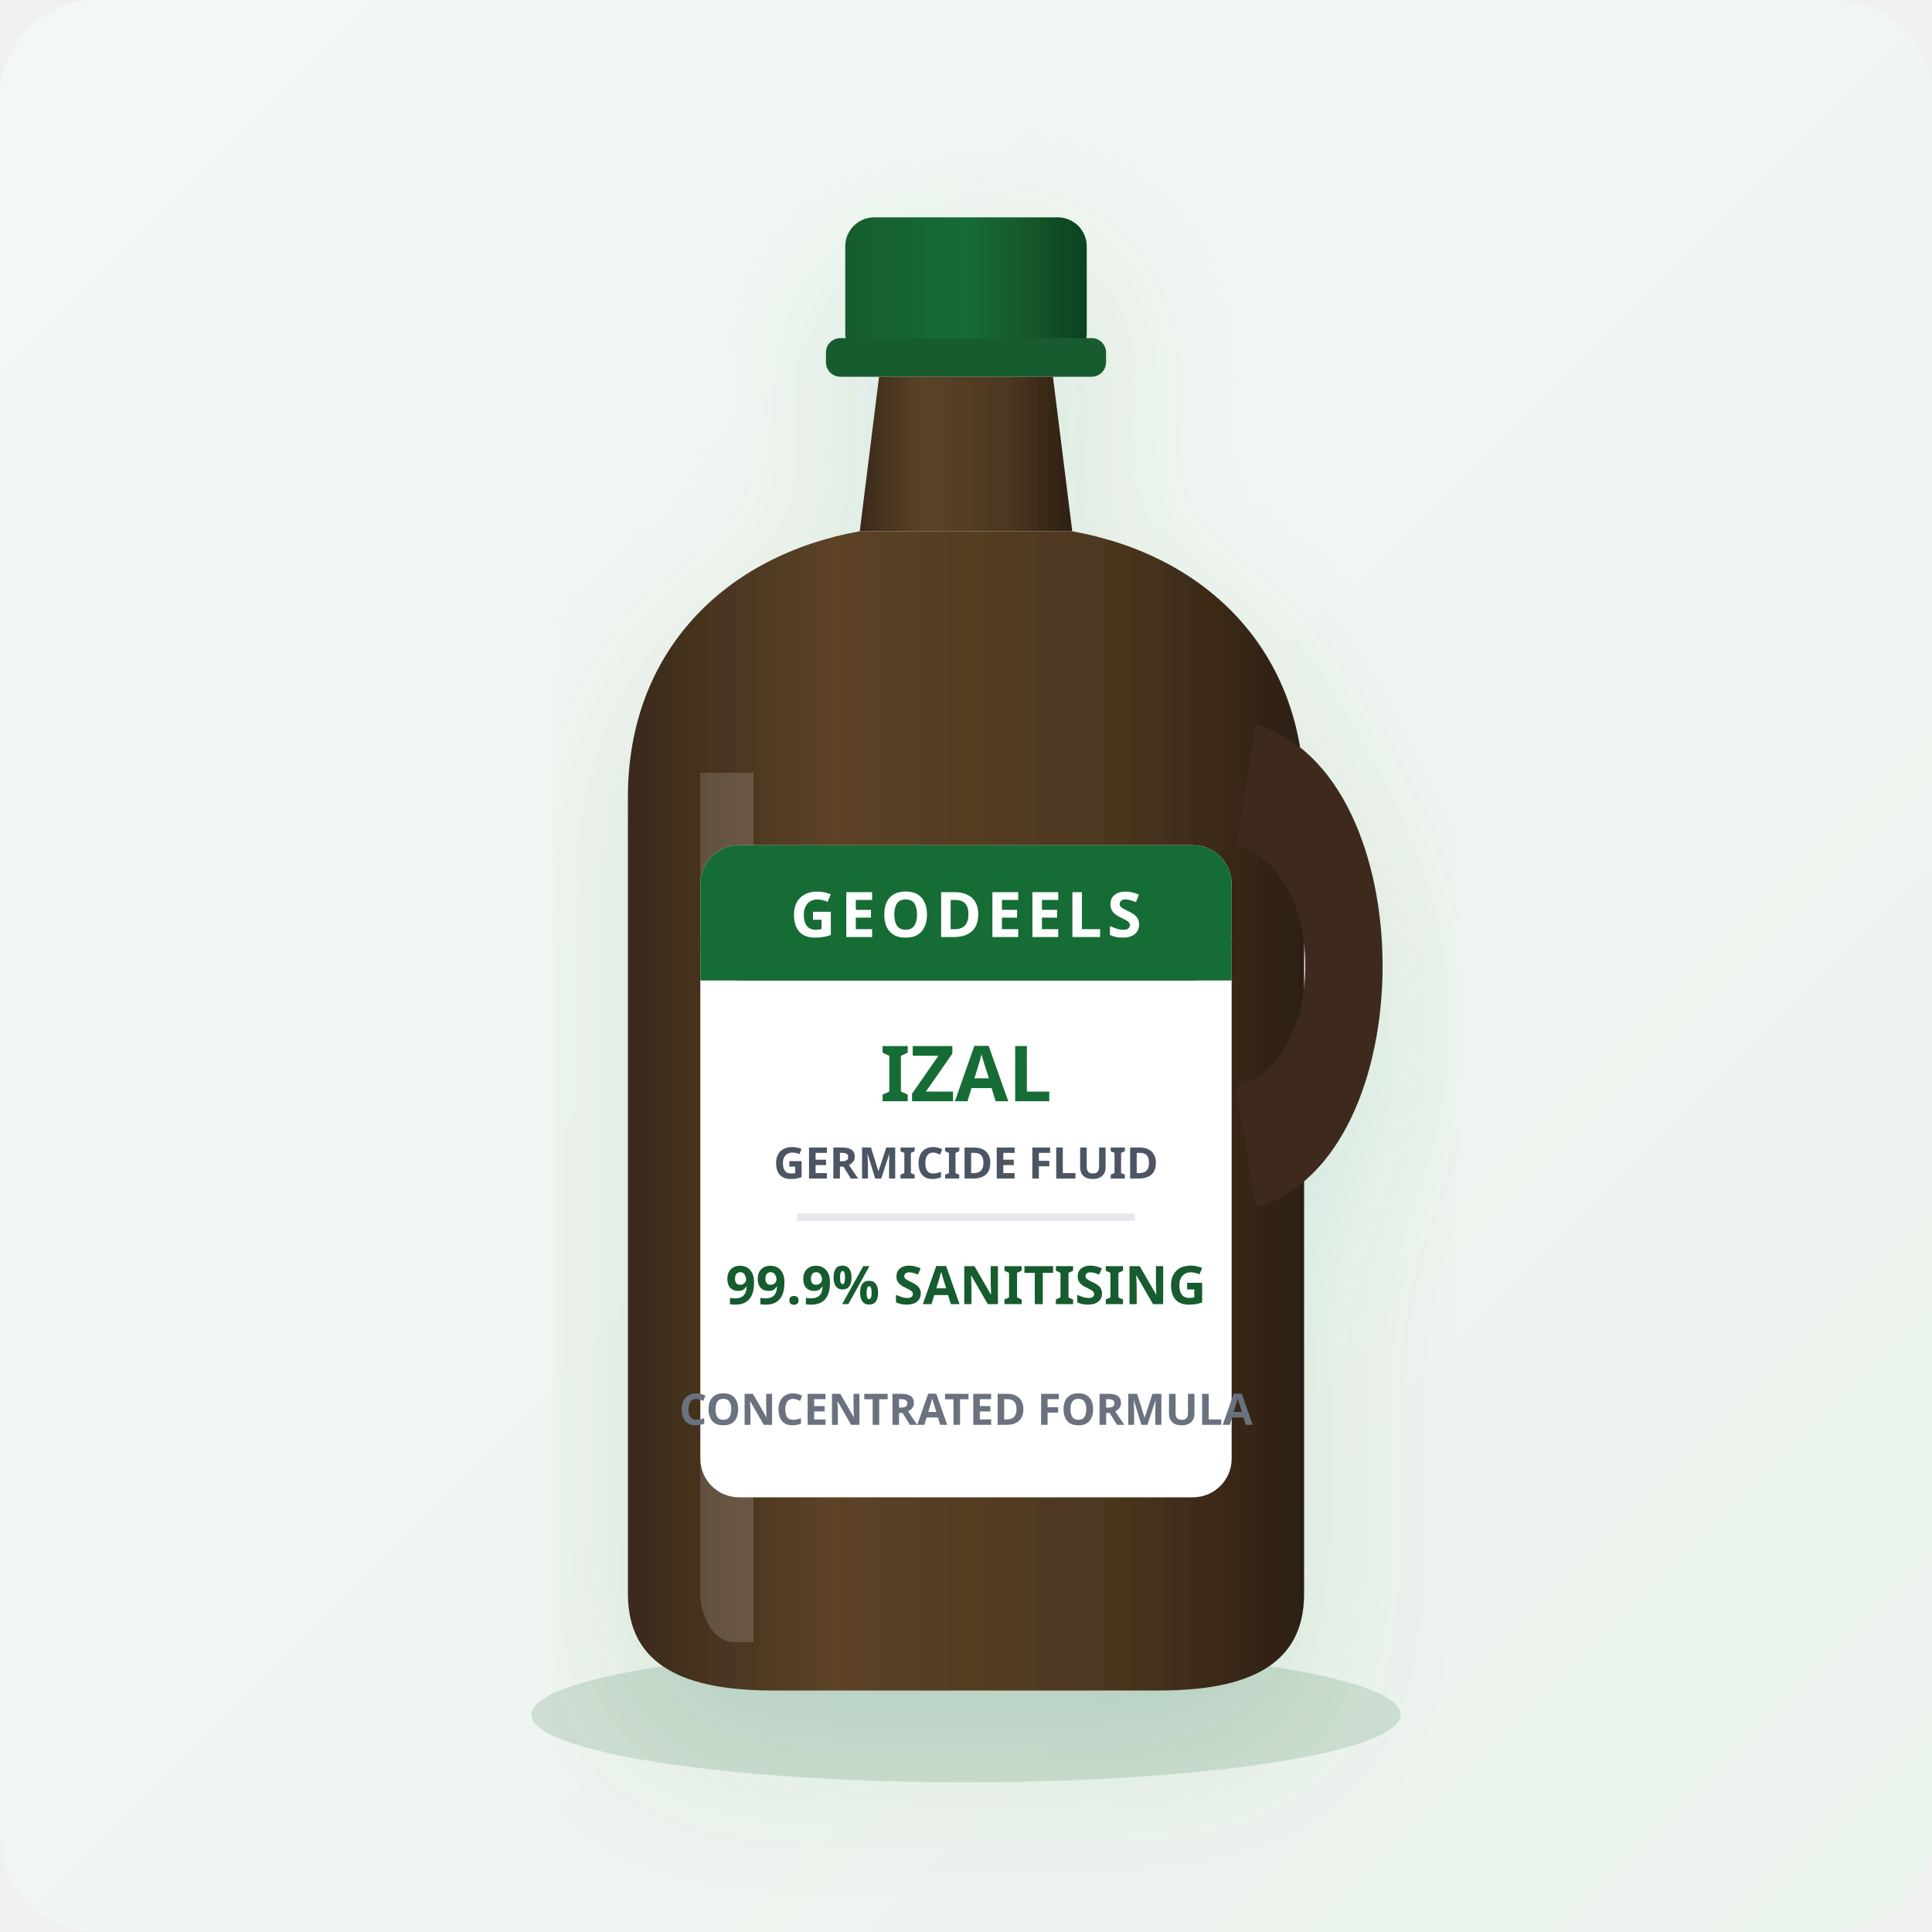
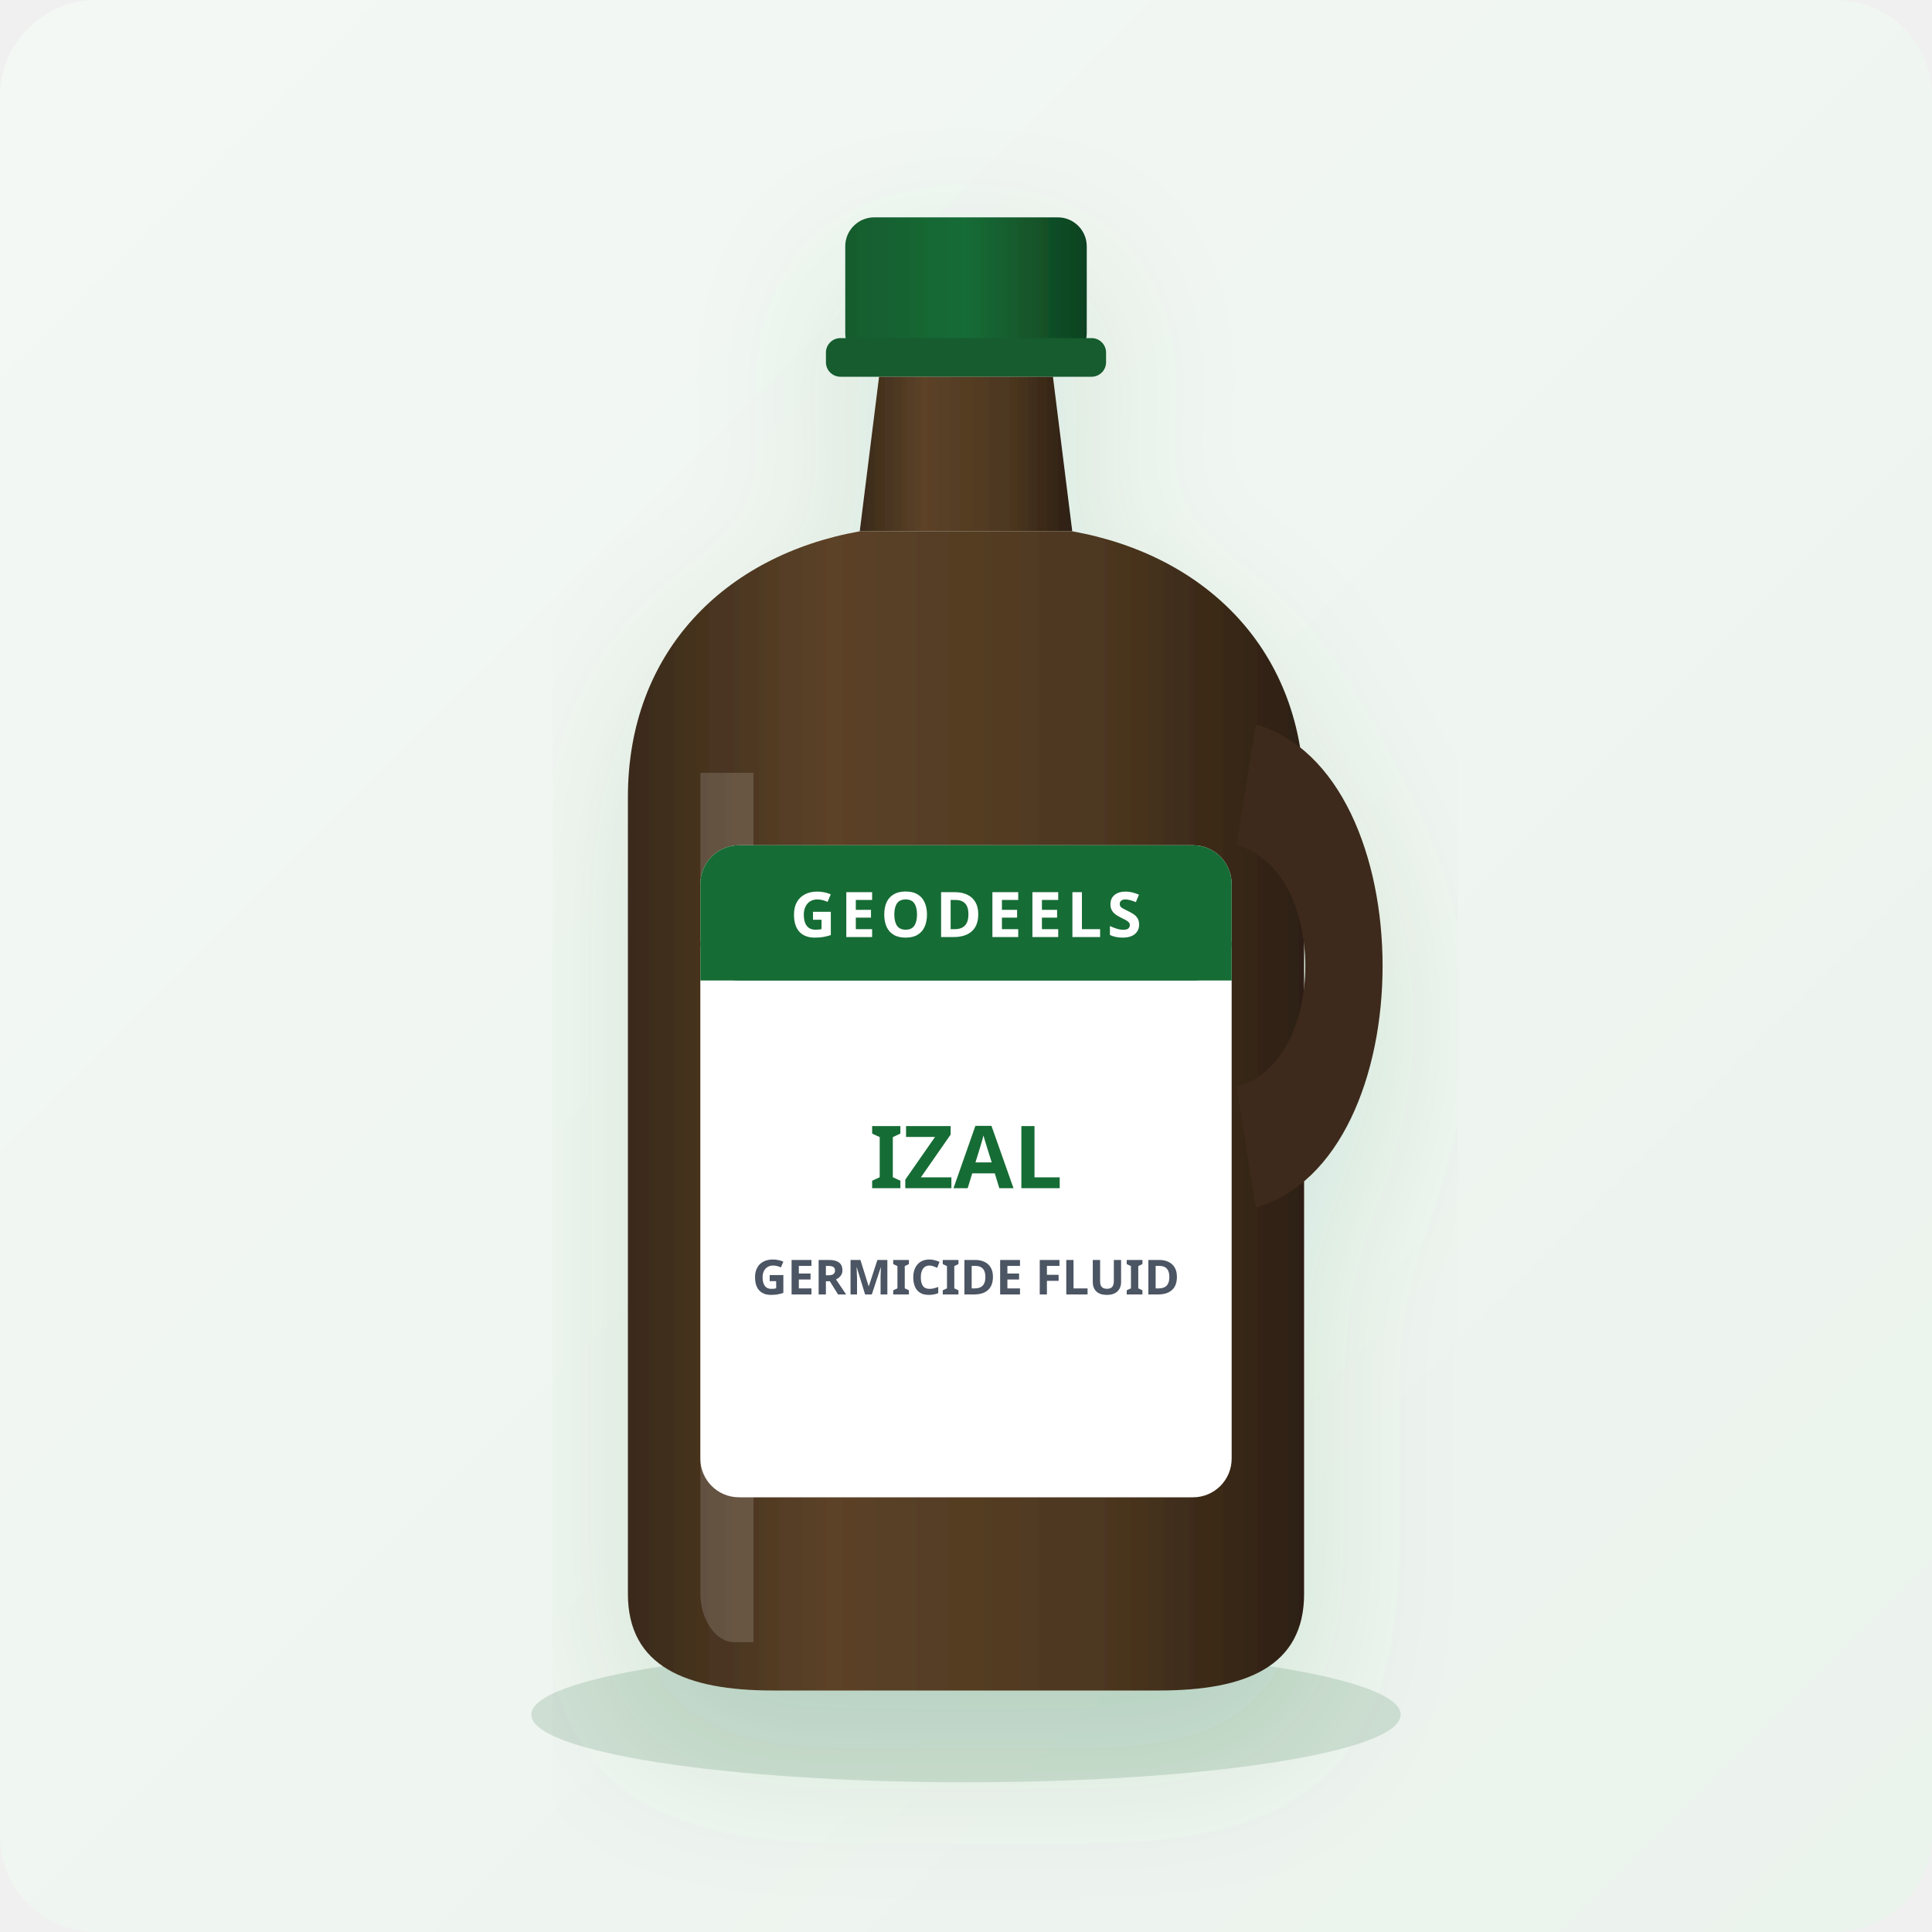
<svg xmlns="http://www.w3.org/2000/svg" viewBox="0 0 400 400" width="100%" height="100%">
  <defs>
    <linearGradient id="bgGrad" x1="0%" y1="0%" x2="100%" y2="100%">
      <stop offset="0%" stop-color="#F4F8F5" />
      <stop offset="100%" stop-color="#EBF3ED" />
    </linearGradient>
    <linearGradient id="bottleGrad" x1="0%" y1="0%" x2="100%" y2="0%">
      <stop offset="0%" stop-color="#3A2A1A" />
      <stop offset="30%" stop-color="#5C4228" />
      <stop offset="70%" stop-color="#4D3720" />
      <stop offset="100%" stop-color="#2D1F12" />
    </linearGradient>
    <linearGradient id="capGrad" x1="0%" y1="0%" x2="100%" y2="0%">
      <stop offset="0%" stop-color="#145C2E" />
      <stop offset="50%" stop-color="#196C36" />
      <stop offset="100%" stop-color="#0E4220" />
    </linearGradient>
    <filter id="shadow" x="-10%" y="-10%" width="120%" height="130%">
      <feDropShadow dx="0" dy="12" stdDeviation="16" flood-color="#196C36" flood-opacity="0.12" />
    </filter>
  </defs>
  <rect width="400" height="400" rx="20" fill="url(#bgGrad)" />
  <ellipse cx="200" cy="355" rx="90" ry="14" fill="#145C2E" opacity="0.15" />
  <g filter="url(#shadow)">
    <rect x="175" y="45" width="50" height="30" rx="6" fill="url(#capGrad)" />
    <rect x="171" y="70" width="58" height="8" rx="3" fill="#145C2E" />
    <path d="M182 78 L218 78 L222 110 L178 110 Z" fill="url(#bottleGrad)" />
    <path d="M178 110 C150 115 130 135 130 165 L130 330 C130 345 142 350 160 350 L240 350 C258 350 270 345 270 330 L270 165 C270 135 250 115 222 110 Z" fill="url(#bottleGrad)" />
    <path d="M260 150 C295 160 295 240 260 250 L256 225 C275 220 275 180 256 175 Z" fill="#3D2B1A" />
    <path d="M145 160 L145 330 C145 335 148 340 152 340 L156 340 L156 160 Z" fill="#FFFFFF" opacity="0.15" />
    <rect x="145" y="175" width="110" height="135" rx="8" fill="#FFFFFF" />
    <rect x="145" y="175" width="110" height="28" rx="8" fill="#196C36" />
    <rect x="145" y="195" width="110" height="8" fill="#196C36" />
    <text x="200" y="194" font-family="'Plus Jakarta Sans', sans-serif" font-weight="800" font-size="13" fill="#FFFFFF" text-anchor="middle" letter-spacing="1">GEODEELS</text>
-     <text x="200" y="228" font-family="'Plus Jakarta Sans', sans-serif" font-weight="800" font-size="16" fill="#196C36" text-anchor="middle">IZAL</text>
-     <text x="200" y="244" font-family="'Plus Jakarta Sans', sans-serif" font-weight="600" font-size="9" fill="#4B5563" text-anchor="middle">GERMICIDE FLUID</text>
-     <line x1="165" y1="252" x2="235" y2="252" stroke="#E5E7EB" stroke-width="1.5" />
-     <text x="200" y="270" font-family="'Plus Jakarta Sans', sans-serif" font-weight="700" font-size="11" fill="#145C2E" text-anchor="middle">99.9% SANITISING</text>
-     <text x="200" y="295" font-family="'Plus Jakarta Sans', sans-serif" font-weight="700" font-size="9" fill="#6B7280" text-anchor="middle">CONCENTRATED FORMULA</text>
+     <text x="200" y="246" font-family="'Plus Jakarta Sans', sans-serif" font-weight="800" font-size="18" fill="#196C36" text-anchor="middle">IZAL</text>
+     <text x="200" y="268" font-family="'Plus Jakarta Sans', sans-serif" font-weight="700" font-size="10" fill="#4B5563" text-anchor="middle">GERMICIDE FLUID</text>
  </g>
</svg>
